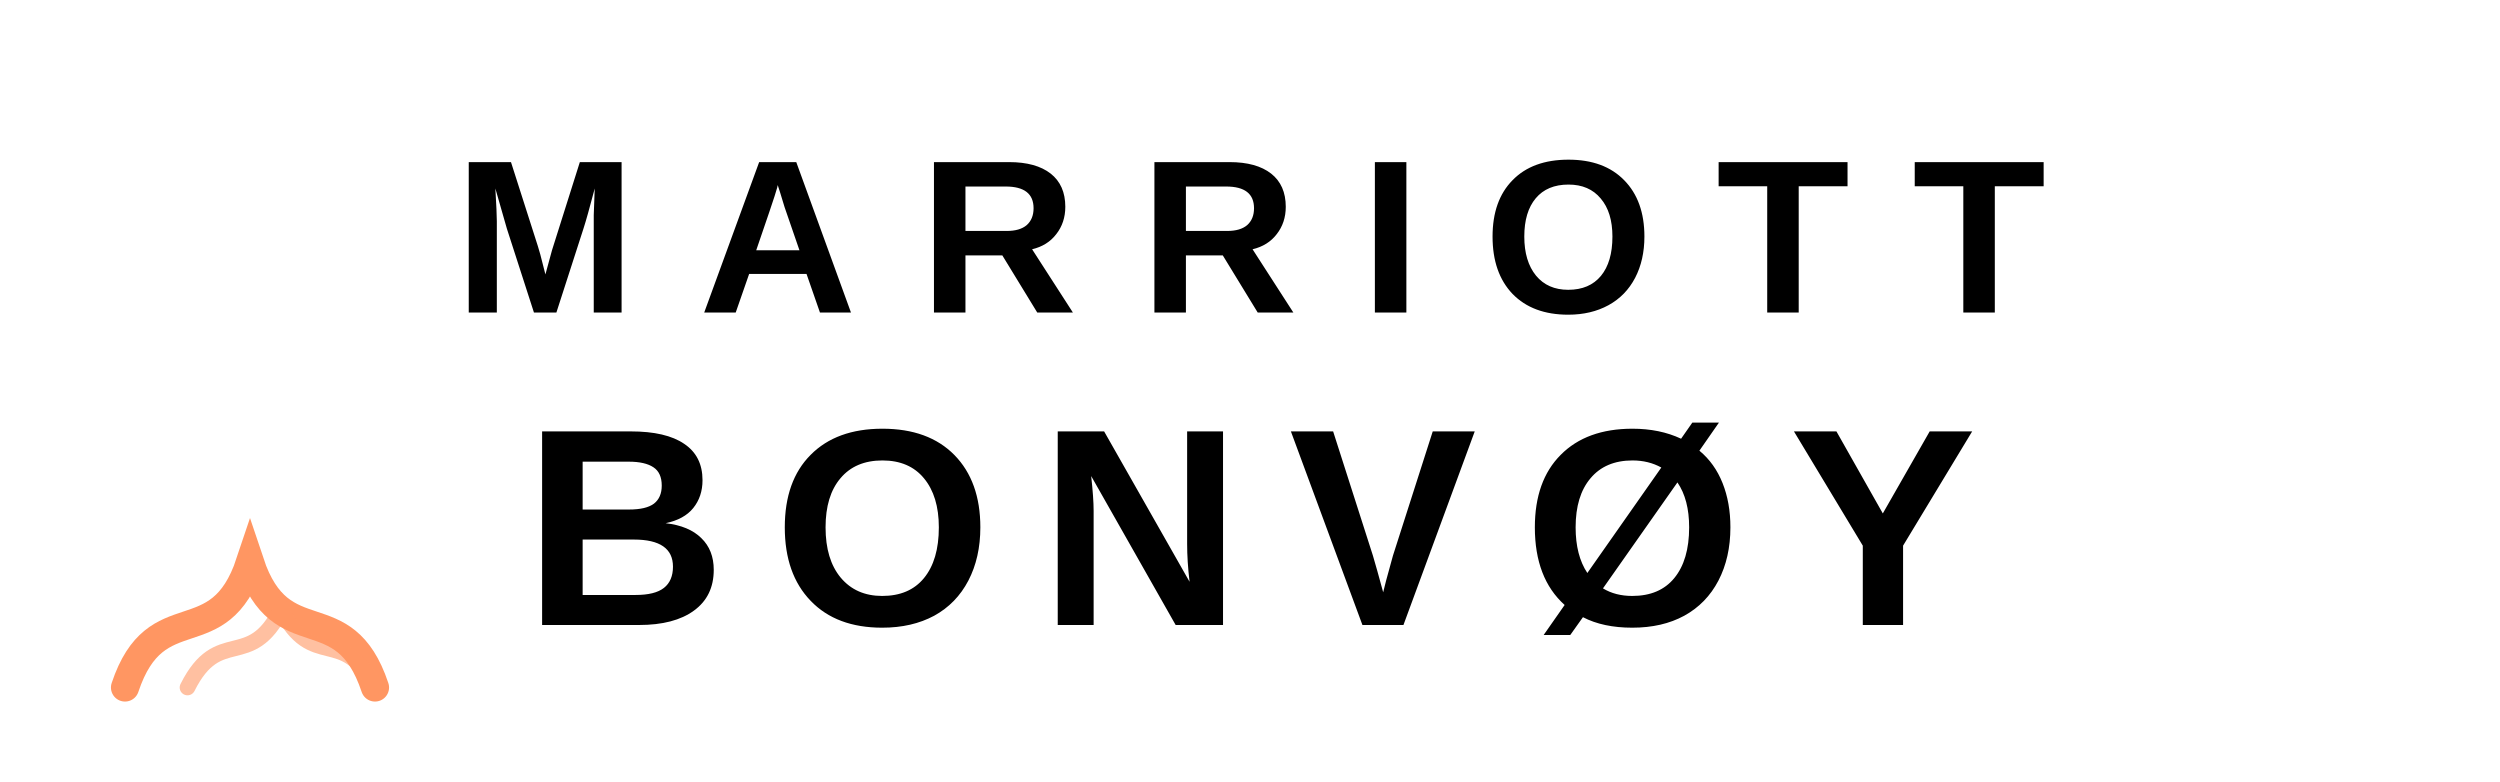
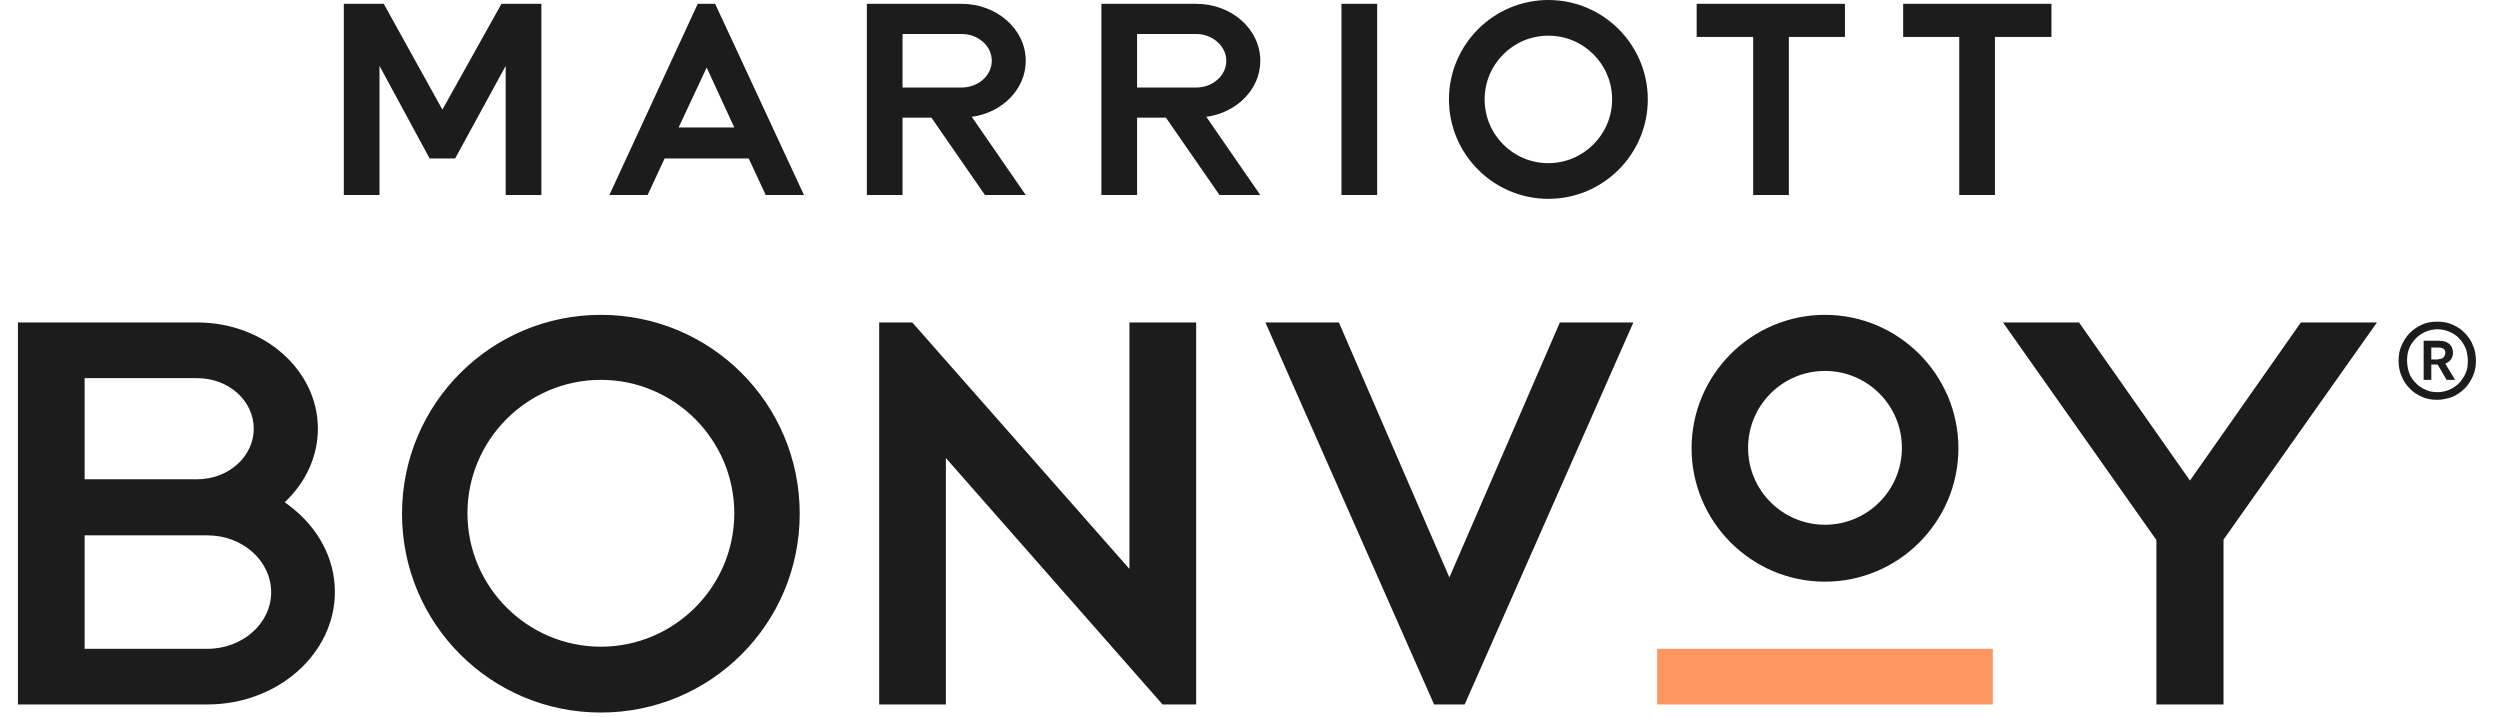
- <svg xmlns="http://www.w3.org/2000/svg" viewBox="0 0 160 50" fill="currentColor">
-   <text x="80" y="20" font-family="'Arial Black', 'Helvetica Neue', Arial, sans-serif" font-weight="700" font-size="14" fill="currentColor" text-anchor="middle" letter-spacing="4">MARRIOTT</text>
-   <text x="80" y="40" font-family="'Arial Black', 'Helvetica Neue', Arial, sans-serif" font-weight="900" font-size="18" fill="currentColor" text-anchor="middle" letter-spacing="3">BONVØY</text>
-   <path d="M8 44 C10 38, 14 42, 16 36 C18 42, 22 38, 24 44" fill="none" stroke="#ff9662" stroke-width="1.8" stroke-linecap="round" />
-   <path d="M12 44 C14 40, 16 43, 18 39 C20 43, 22 40, 24 44" fill="none" stroke="#ff9662" stroke-width="1" stroke-linecap="round" opacity="0.6" />
+ <svg xmlns="http://www.w3.org/2000/svg" style="width: 87px; height: 24.94px;" aria-label="Marriot Bonvoy Logo" role="img" preserveAspectRatio="" fill="none" viewBox="0 0 251 73" height="73" width="251">
+   <path fill="#FF9662" d="M201.164 66.088H166.973V71.757H201.164V66.088Z" />
+   <path fill="#1C1C1C" d="M155.893 0C150.31 0 145.766 4.544 145.766 10.127C145.766 15.71 150.31 20.255 155.893 20.255C161.476 20.255 166.02 15.71 166.02 10.127C166.02 4.544 161.476 0 155.893 0ZM155.893 16.619C152.301 16.619 149.401 13.72 149.401 10.127C149.401 6.535 152.301 3.635 155.893 3.635C159.485 3.635 162.385 6.535 162.385 10.127C162.385 13.72 159.442 16.619 155.893 16.619ZM36.831 19.866V6.708L41.938 16.143H44.535L49.685 6.708V19.866H53.32V0.39H49.252L43.236 11.166L37.264 0.39H33.195V19.866H36.831ZM59.379 32.07C48.213 32.07 39.124 41.116 39.124 52.325C39.124 63.535 48.17 72.58 59.379 72.58C70.589 72.58 79.634 63.535 79.634 52.325C79.634 41.116 70.589 32.07 59.379 32.07ZM59.379 65.872C51.892 65.872 45.79 59.769 45.79 52.282C45.79 44.794 51.892 38.692 59.379 38.692C66.867 38.692 72.969 44.794 72.969 52.282C72.969 59.769 66.867 65.872 59.379 65.872ZM27.699 51.546L27.18 51.156L27.656 50.68C29.517 48.733 30.555 46.222 30.555 43.669C30.555 37.696 25.059 32.849 18.307 32.849H0V71.757H19.303C26.444 71.757 32.287 66.607 32.287 60.288C32.287 56.913 30.599 53.753 27.699 51.546ZM6.795 38.519H18.264C21.467 38.519 24.02 40.813 24.02 43.669C24.02 46.526 21.423 48.819 18.264 48.819H6.795V38.519ZM19.303 66.088H6.795V54.532H19.303C22.895 54.532 25.795 57.129 25.795 60.332C25.795 63.491 22.895 66.088 19.303 66.088ZM232.541 32.849L221.245 48.949L209.949 32.849H202.202L217.826 55.008V71.757H224.664V55.008V54.965L240.288 32.849H232.541ZM134.556 32.849L145.809 58.817L157.062 32.849H164.549L147.367 71.757H144.251L127.069 32.849H134.556ZM91.104 32.849L113.22 57.951V32.849H120.015V71.757H116.596L94.523 46.655V71.757H87.728V32.849H91.104ZM184.068 32.07C176.581 32.07 170.479 38.173 170.479 45.66C170.479 53.148 176.581 59.25 184.068 59.25C191.556 59.25 197.658 53.148 197.658 45.66C197.658 38.173 191.556 32.07 184.068 32.07ZM184.068 53.45C179.74 53.45 176.235 49.945 176.235 45.617C176.235 41.289 179.74 37.783 184.068 37.783C188.396 37.783 191.902 41.289 191.902 45.617C191.902 49.945 188.396 53.45 184.068 53.45ZM192.032 0.39V3.765H197.745V19.866H201.38V3.765H207.136V0.39H192.032ZM170.998 3.765V0.39H186.102V3.765H180.389V19.866H176.754V3.765H170.998ZM138.452 0.39H134.816V19.866H138.452V0.39ZM93.051 11.989H90.108V19.866H86.473V0.39H96.124C99.716 0.39 102.659 2.986 102.659 6.189C102.659 9.089 100.279 11.469 97.163 11.902L102.659 19.866H98.504L93.051 11.989ZM96.124 3.462H90.108V8.916H96.124C97.812 8.916 99.197 7.704 99.197 6.189C99.197 4.674 97.812 3.462 96.124 3.462ZM70.156 6.882L72.969 12.984H67.3L70.156 6.882ZM69.247 0.39L60.245 19.866H64.14L65.871 16.143H74.441L76.172 19.866H80.067L71.022 0.39H69.247ZM110.363 0.39H120.014C123.65 0.39 126.549 2.986 126.549 6.189C126.549 9.089 124.169 11.469 121.053 11.902L126.549 19.866H122.395L116.941 11.989H113.998V19.866H110.363V0.39ZM120.014 8.916C121.702 8.916 123.087 7.704 123.087 6.189C123.087 4.718 121.702 3.462 120.014 3.462H113.998V8.916H120.014ZM244.876 40.423C245.352 40.64 245.871 40.726 246.434 40.726C246.953 40.726 247.473 40.596 247.992 40.423C248.468 40.207 248.901 39.904 249.247 39.558C249.593 39.211 249.853 38.779 250.07 38.303C250.286 37.826 250.372 37.307 250.372 36.744C250.372 36.182 250.286 35.662 250.07 35.186C249.896 34.71 249.593 34.278 249.247 33.931C248.901 33.542 248.468 33.282 247.992 33.066C247.516 32.849 246.997 32.763 246.434 32.763C245.871 32.763 245.352 32.849 244.876 33.066C244.4 33.282 243.967 33.585 243.621 33.931C243.275 34.278 243.015 34.71 242.799 35.186C242.582 35.662 242.496 36.182 242.496 36.744C242.496 37.307 242.582 37.826 242.799 38.303C242.972 38.779 243.275 39.211 243.621 39.558C243.967 39.947 244.4 40.207 244.876 40.423ZM247.689 39.687C247.3 39.861 246.867 39.947 246.434 39.947C245.958 39.947 245.568 39.861 245.222 39.687C244.833 39.514 244.486 39.298 244.227 38.995C243.967 38.735 243.707 38.389 243.578 37.999C243.448 37.61 243.361 37.177 243.361 36.744C243.361 36.312 243.404 35.879 243.578 35.489C243.707 35.1 243.967 34.797 244.227 34.494C244.53 34.191 244.833 33.974 245.222 33.801C245.612 33.628 246.045 33.542 246.477 33.542C246.91 33.542 247.3 33.628 247.689 33.801C248.079 33.974 248.425 34.191 248.685 34.494C248.944 34.754 249.161 35.1 249.334 35.489C249.464 35.879 249.55 36.312 249.55 36.744C249.55 37.177 249.507 37.61 249.334 37.999C249.161 38.389 248.944 38.692 248.685 38.995C248.382 39.298 248.079 39.514 247.689 39.687ZM246.607 34.71H245.049V38.692H245.828V37.134H246.477L247.386 38.692H248.252L247.256 37.047C247.516 36.917 247.732 36.788 247.862 36.571C247.992 36.355 248.035 36.139 248.035 35.879C248.035 35.706 247.992 35.576 247.949 35.446C247.906 35.316 247.819 35.186 247.689 35.056C247.603 34.97 247.429 34.883 247.256 34.797C247.083 34.754 246.867 34.71 246.607 34.71ZM247.083 36.398C246.953 36.528 246.78 36.571 246.564 36.571V36.615H245.828V35.403H246.521C246.78 35.403 246.953 35.446 247.083 35.533C247.213 35.619 247.256 35.749 247.256 35.965C247.256 36.139 247.17 36.268 247.083 36.398Z" clip-rule="evenodd" fill-rule="evenodd" />
</svg>
